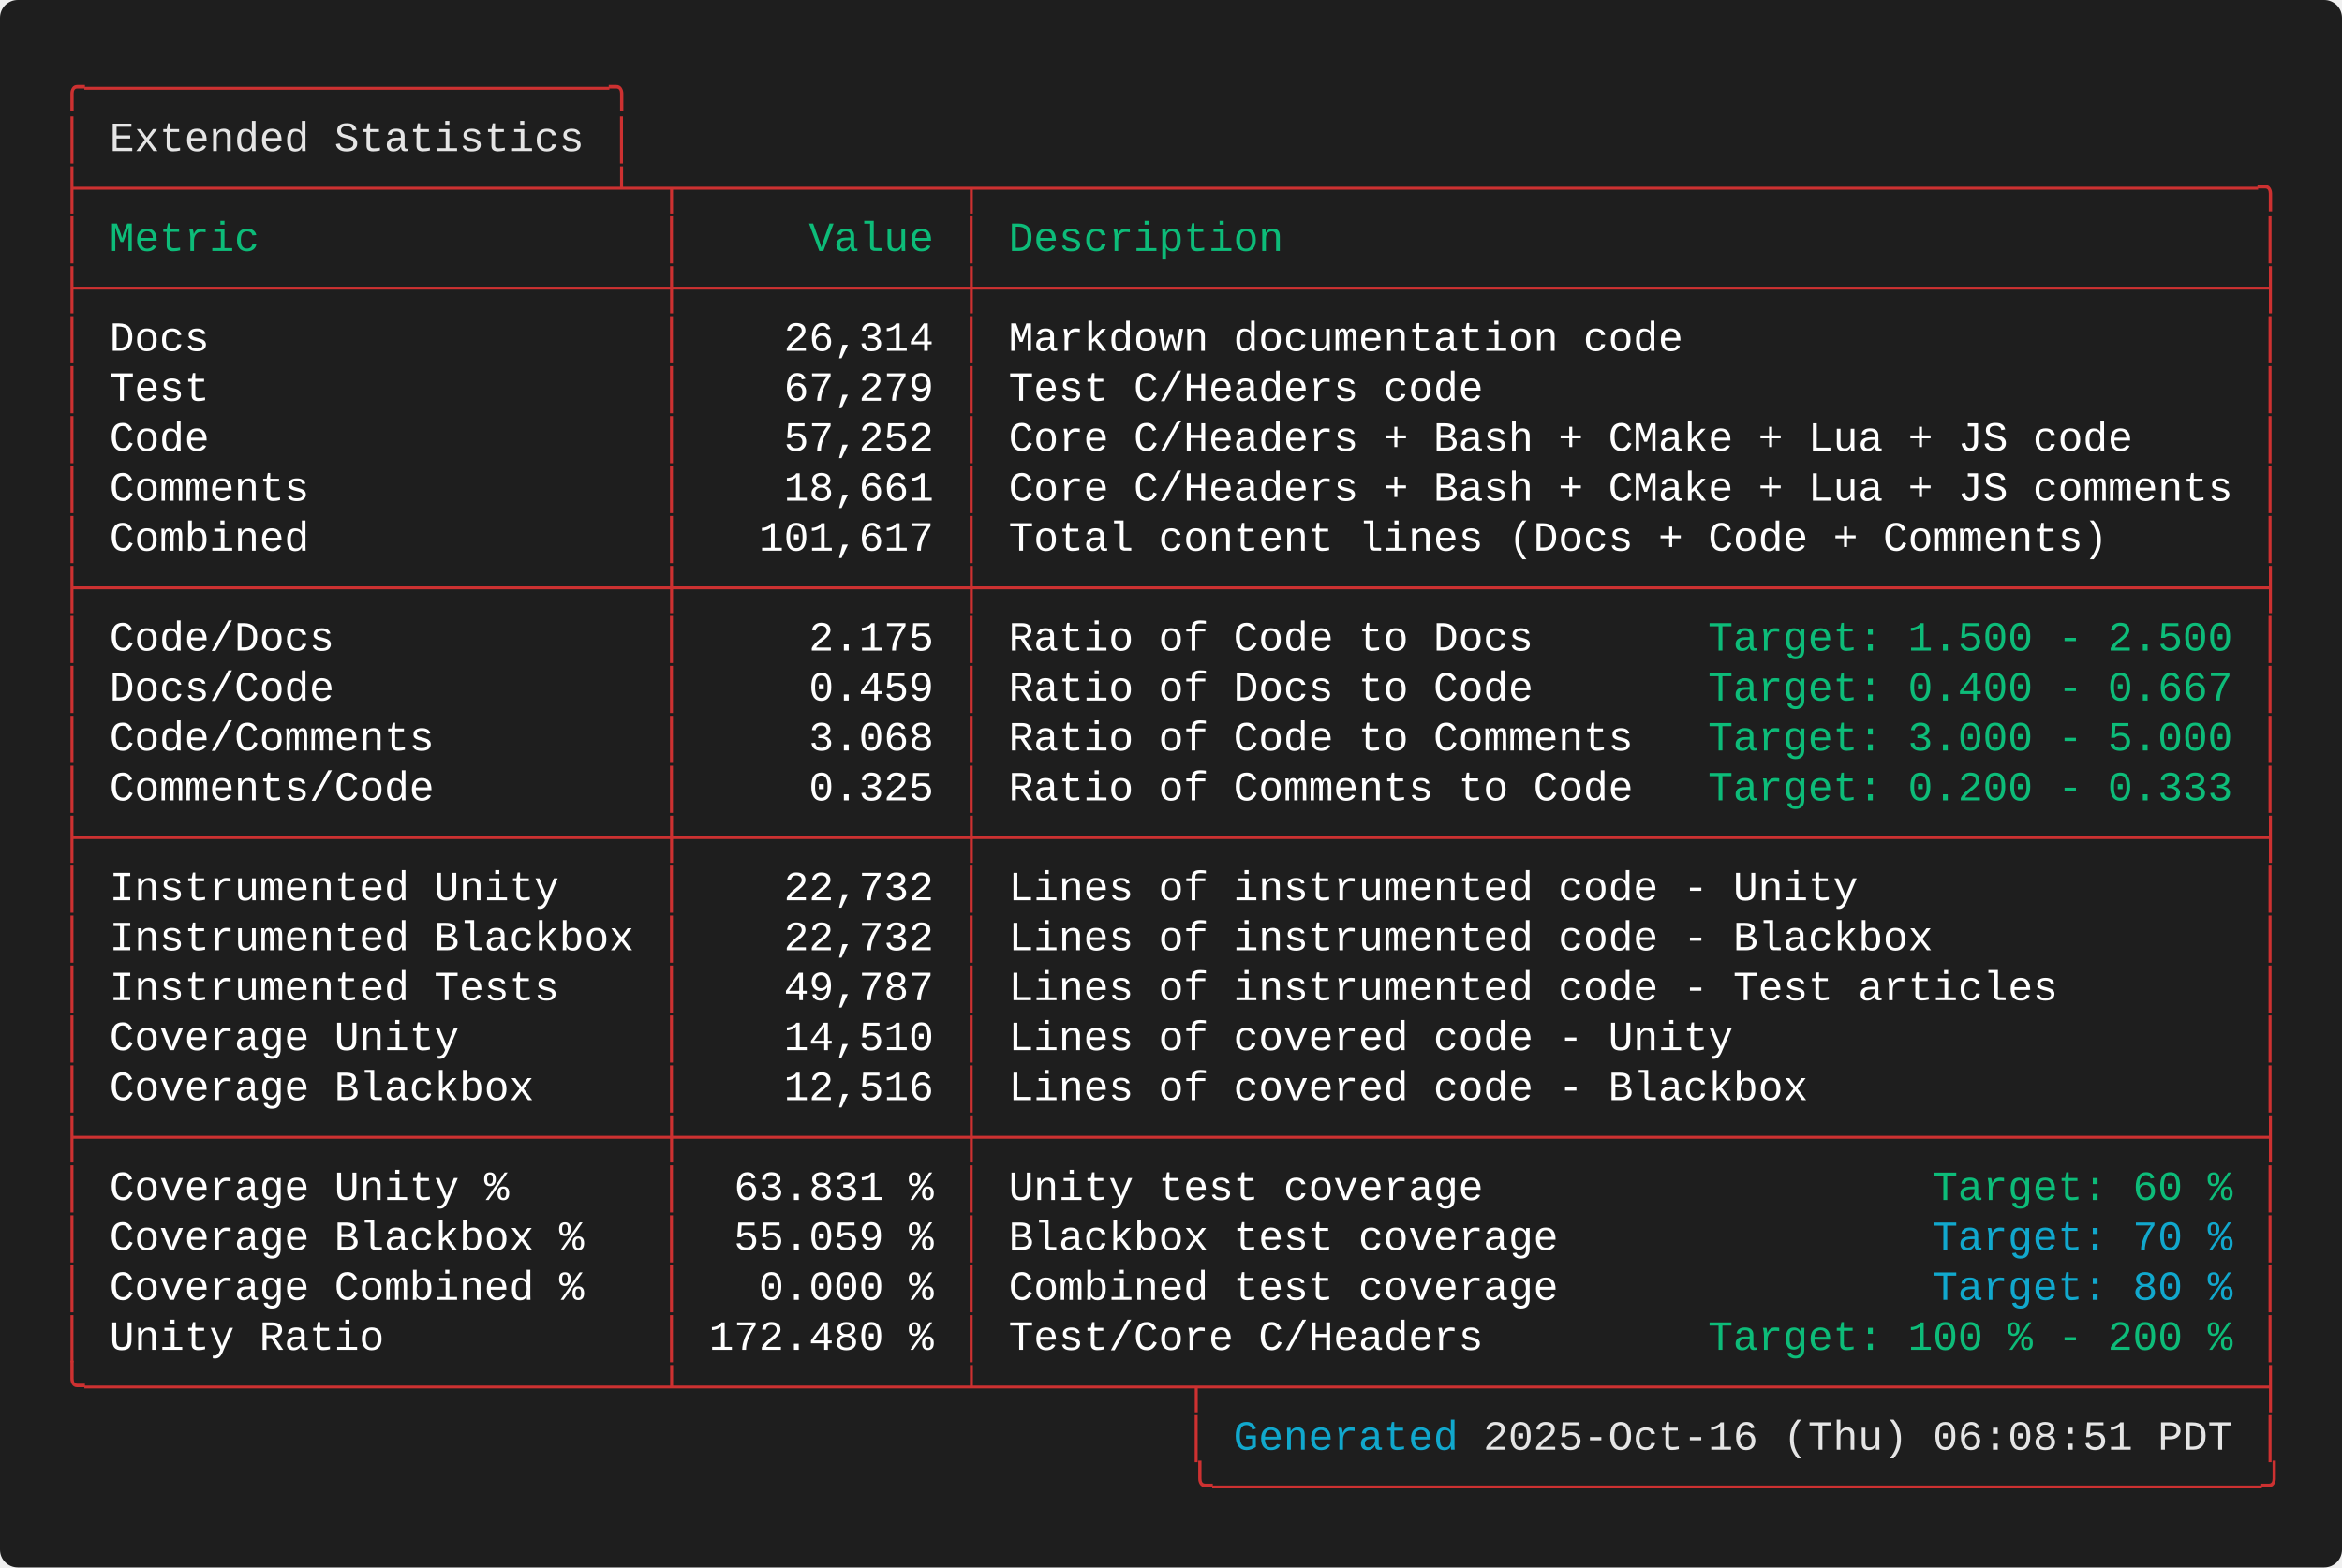
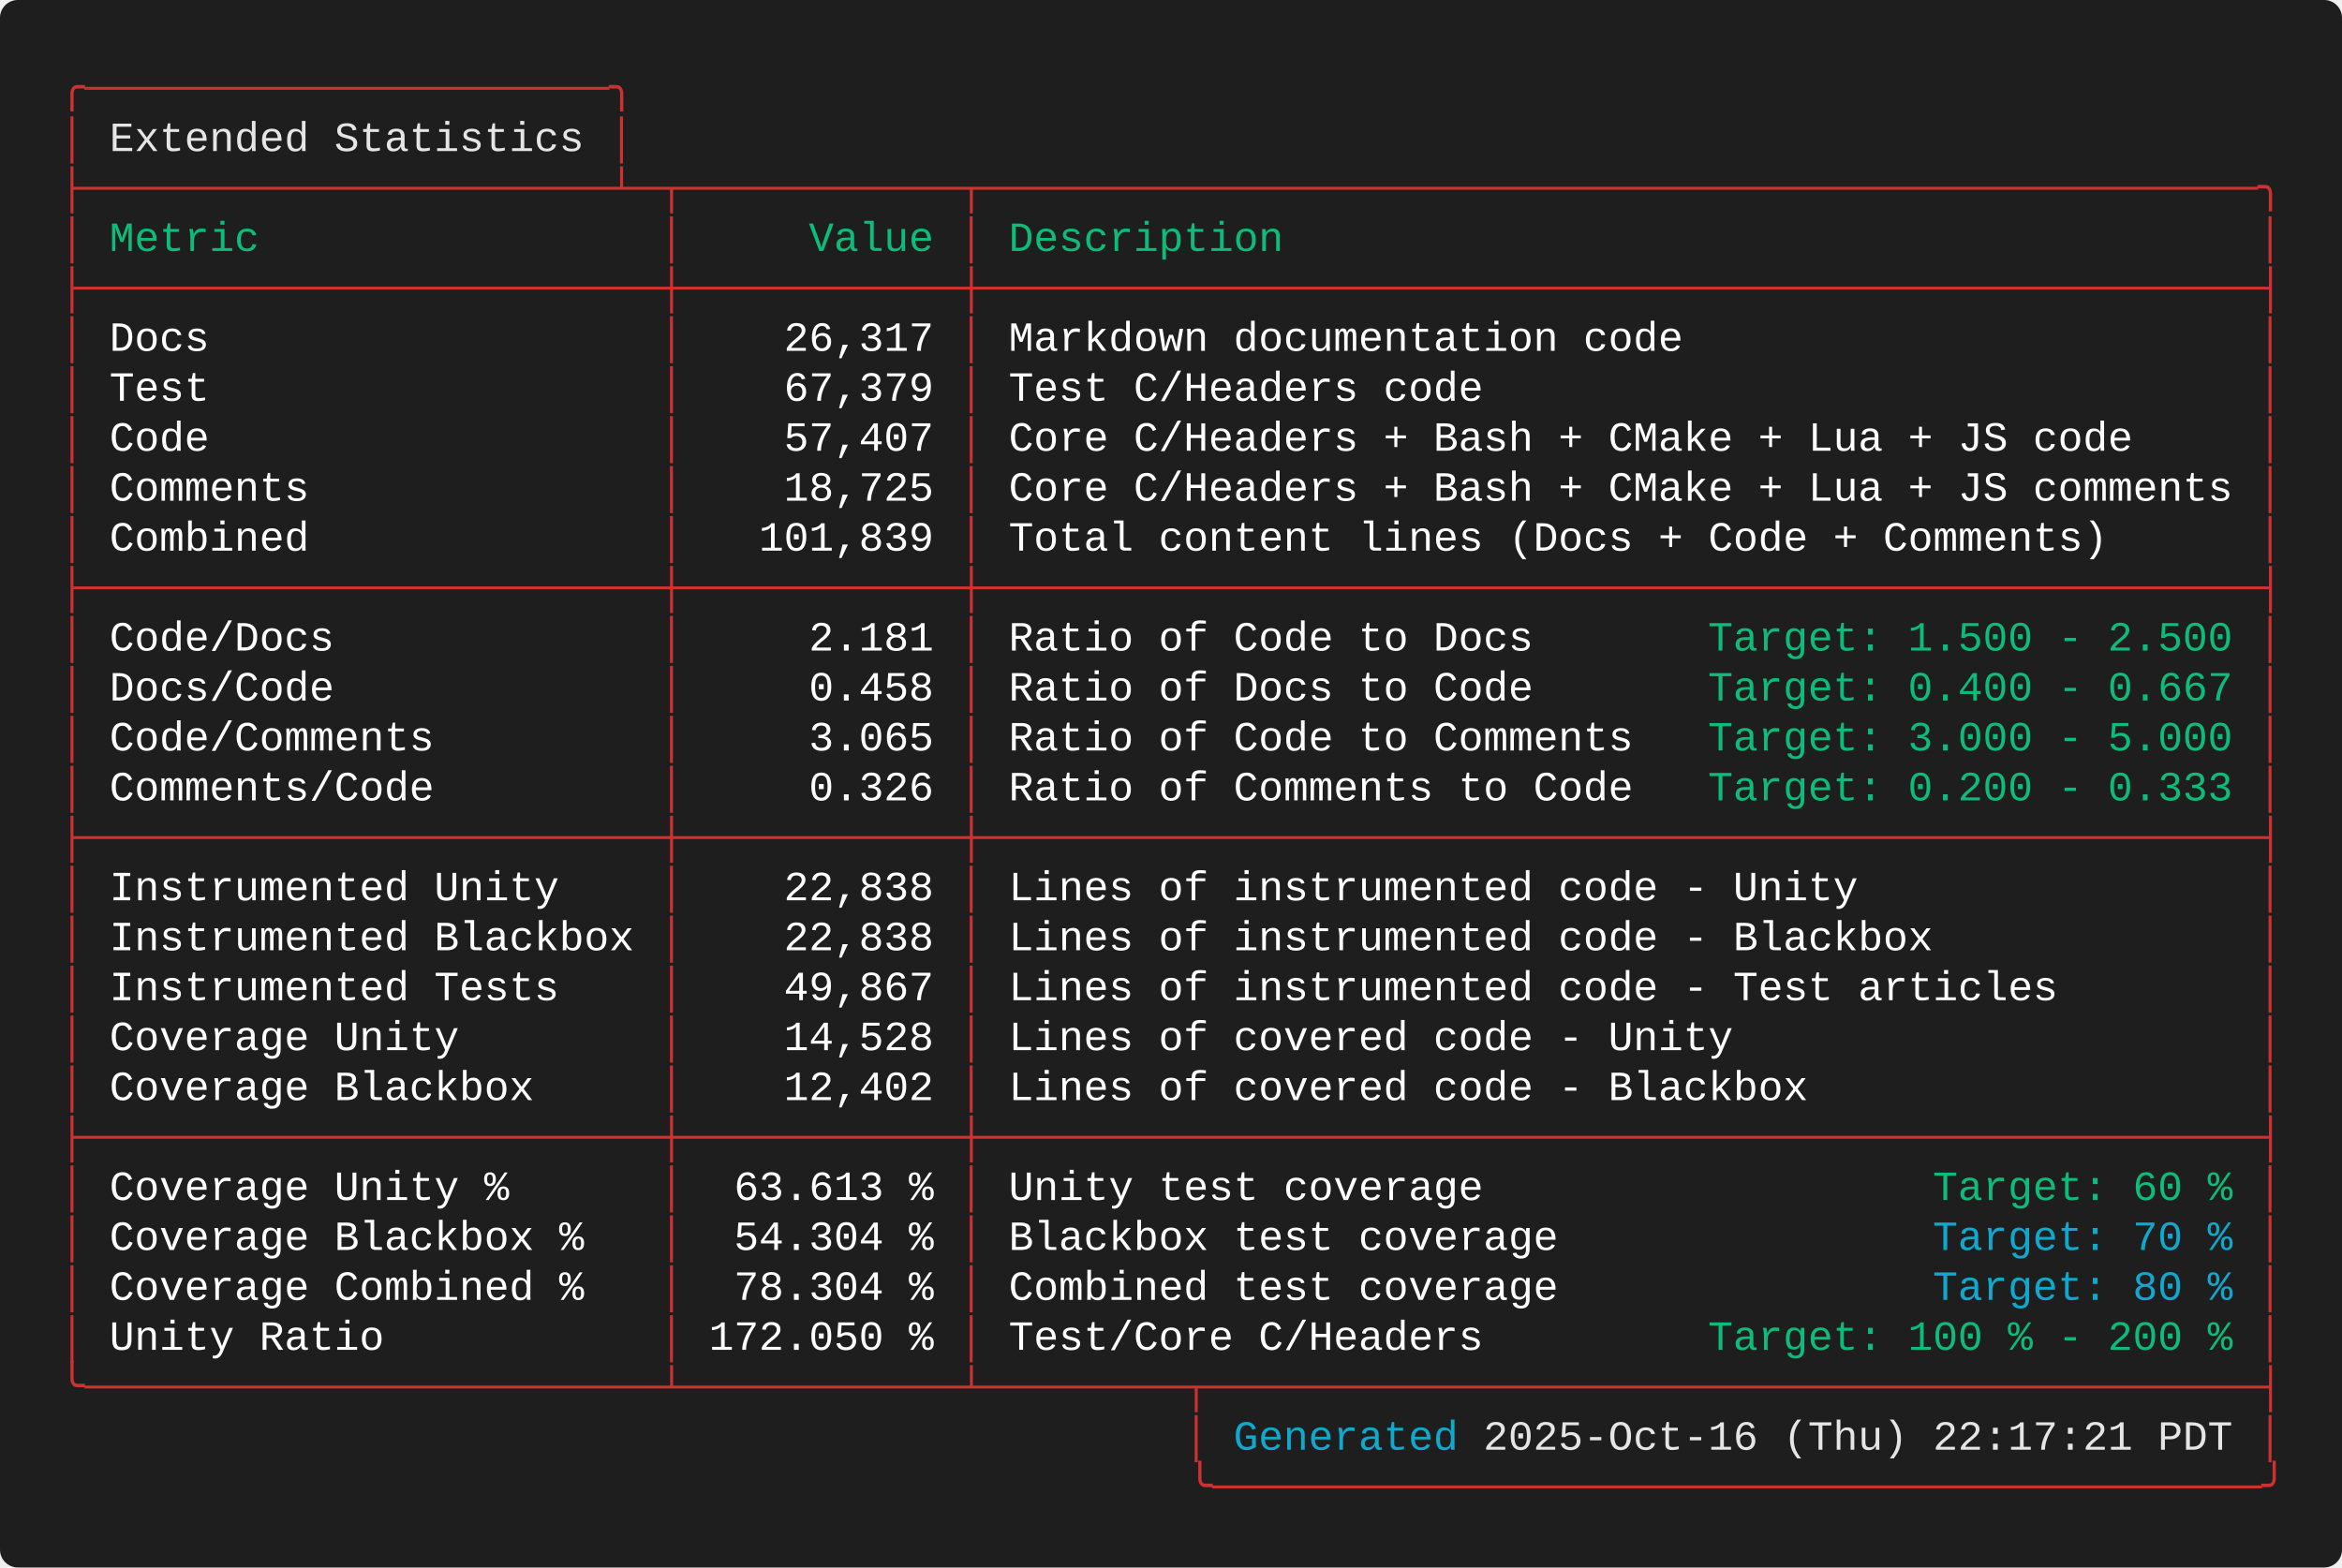
<svg xmlns="http://www.w3.org/2000/svg" width="787.60" height="527.20" viewBox="0 0 787.60 527.20">
  <defs>
    <style type="text/css">.terminal-text { font-family: 'Consolas', 'Consolas', 'Monaco', 'Courier New', monospace; }</style>
  </defs>
  <rect width="100%" height="100%" fill="#1e1e1e" rx="6" />
  <text x="20.00" y="34.00" font-size="14" class="terminal-text" xml:space="preserve" textLength="193.20" lengthAdjust="spacingAndGlyphs" fill="#cd3131">╭─────────────────────╮</text>
  <text x="20.00" y="50.80" font-size="14" class="terminal-text" xml:space="preserve" textLength="16.80" lengthAdjust="spacingAndGlyphs" fill="#cd3131">│ </text>
  <text x="36.80" y="50.80" font-size="14" class="terminal-text" xml:space="preserve" textLength="159.60" lengthAdjust="spacingAndGlyphs" fill="#e5e5e5">Extended Statistics</text>
  <text x="196.40" y="50.80" font-size="14" class="terminal-text" xml:space="preserve" textLength="8.40" lengthAdjust="spacingAndGlyphs" fill="#ffffff"> </text>
  <text x="204.80" y="50.80" font-size="14" class="terminal-text" xml:space="preserve" textLength="8.40" lengthAdjust="spacingAndGlyphs" fill="#cd3131">│</text>
  <text x="20.00" y="67.60" font-size="14" class="terminal-text" xml:space="preserve" textLength="747.60" lengthAdjust="spacingAndGlyphs" fill="#cd3131">├─────────────────────┴─┬───────────┬───────────────────────────────────────────────────╮</text>
  <text x="20.00" y="84.40" font-size="14" class="terminal-text" xml:space="preserve" textLength="8.40" lengthAdjust="spacingAndGlyphs" fill="#cd3131">│</text>
  <text x="28.40" y="84.40" font-size="14" class="terminal-text" xml:space="preserve" textLength="193.20" lengthAdjust="spacingAndGlyphs" fill="#0dbc79"> Metric                </text>
  <text x="221.60" y="84.40" font-size="14" class="terminal-text" xml:space="preserve" textLength="8.40" lengthAdjust="spacingAndGlyphs" fill="#cd3131">│</text>
  <text x="230.00" y="84.40" font-size="14" class="terminal-text" xml:space="preserve" textLength="92.40" lengthAdjust="spacingAndGlyphs" fill="#0dbc79">     Value </text>
  <text x="322.40" y="84.40" font-size="14" class="terminal-text" xml:space="preserve" textLength="8.40" lengthAdjust="spacingAndGlyphs" fill="#cd3131">│</text>
  <text x="330.80" y="84.40" font-size="14" class="terminal-text" xml:space="preserve" textLength="428.40" lengthAdjust="spacingAndGlyphs" fill="#0dbc79"> Description                                       </text>
  <text x="759.20" y="84.40" font-size="14" class="terminal-text" xml:space="preserve" textLength="8.40" lengthAdjust="spacingAndGlyphs" fill="#cd3131">│</text>
  <text x="20.00" y="101.20" font-size="14" class="terminal-text" xml:space="preserve" textLength="747.60" lengthAdjust="spacingAndGlyphs" fill="#cd3131">├───────────────────────┼───────────┼───────────────────────────────────────────────────┤</text>
  <text x="20.00" y="118.00" font-size="14" class="terminal-text" xml:space="preserve" textLength="8.40" lengthAdjust="spacingAndGlyphs" fill="#cd3131">│</text>
  <text x="28.40" y="118.00" font-size="14" class="terminal-text" xml:space="preserve" textLength="193.20" lengthAdjust="spacingAndGlyphs" fill="#ffffff"> Docs                  </text>
  <text x="221.60" y="118.00" font-size="14" class="terminal-text" xml:space="preserve" textLength="8.40" lengthAdjust="spacingAndGlyphs" fill="#cd3131">│</text>
-   <text x="230.00" y="118.00" font-size="14" class="terminal-text" xml:space="preserve" textLength="92.40" lengthAdjust="spacingAndGlyphs" fill="#ffffff">    26,314 </text>
+   <text x="230.00" y="118.00" font-size="14" class="terminal-text" xml:space="preserve" textLength="92.40" lengthAdjust="spacingAndGlyphs" fill="#ffffff">    26,317 </text>
  <text x="322.40" y="118.00" font-size="14" class="terminal-text" xml:space="preserve" textLength="8.40" lengthAdjust="spacingAndGlyphs" fill="#cd3131">│</text>
  <text x="330.80" y="118.00" font-size="14" class="terminal-text" xml:space="preserve" textLength="428.40" lengthAdjust="spacingAndGlyphs" fill="#ffffff"> Markdown documentation code                       </text>
  <text x="759.20" y="118.00" font-size="14" class="terminal-text" xml:space="preserve" textLength="8.40" lengthAdjust="spacingAndGlyphs" fill="#cd3131">│</text>
  <text x="20.00" y="134.80" font-size="14" class="terminal-text" xml:space="preserve" textLength="8.40" lengthAdjust="spacingAndGlyphs" fill="#cd3131">│</text>
  <text x="28.40" y="134.80" font-size="14" class="terminal-text" xml:space="preserve" textLength="193.20" lengthAdjust="spacingAndGlyphs" fill="#ffffff"> Test                  </text>
  <text x="221.60" y="134.80" font-size="14" class="terminal-text" xml:space="preserve" textLength="8.40" lengthAdjust="spacingAndGlyphs" fill="#cd3131">│</text>
-   <text x="230.00" y="134.80" font-size="14" class="terminal-text" xml:space="preserve" textLength="92.40" lengthAdjust="spacingAndGlyphs" fill="#ffffff">    67,279 </text>
+   <text x="230.00" y="134.80" font-size="14" class="terminal-text" xml:space="preserve" textLength="92.40" lengthAdjust="spacingAndGlyphs" fill="#ffffff">    67,379 </text>
  <text x="322.40" y="134.80" font-size="14" class="terminal-text" xml:space="preserve" textLength="8.40" lengthAdjust="spacingAndGlyphs" fill="#cd3131">│</text>
  <text x="330.80" y="134.80" font-size="14" class="terminal-text" xml:space="preserve" textLength="428.40" lengthAdjust="spacingAndGlyphs" fill="#ffffff"> Test C/Headers code                               </text>
  <text x="759.20" y="134.80" font-size="14" class="terminal-text" xml:space="preserve" textLength="8.40" lengthAdjust="spacingAndGlyphs" fill="#cd3131">│</text>
  <text x="20.00" y="151.60" font-size="14" class="terminal-text" xml:space="preserve" textLength="8.40" lengthAdjust="spacingAndGlyphs" fill="#cd3131">│</text>
  <text x="28.40" y="151.60" font-size="14" class="terminal-text" xml:space="preserve" textLength="193.20" lengthAdjust="spacingAndGlyphs" fill="#ffffff"> Code                  </text>
  <text x="221.60" y="151.60" font-size="14" class="terminal-text" xml:space="preserve" textLength="8.40" lengthAdjust="spacingAndGlyphs" fill="#cd3131">│</text>
-   <text x="230.00" y="151.60" font-size="14" class="terminal-text" xml:space="preserve" textLength="92.40" lengthAdjust="spacingAndGlyphs" fill="#ffffff">    57,252 </text>
+   <text x="230.00" y="151.60" font-size="14" class="terminal-text" xml:space="preserve" textLength="92.40" lengthAdjust="spacingAndGlyphs" fill="#ffffff">    57,407 </text>
  <text x="322.40" y="151.60" font-size="14" class="terminal-text" xml:space="preserve" textLength="8.40" lengthAdjust="spacingAndGlyphs" fill="#cd3131">│</text>
  <text x="330.80" y="151.60" font-size="14" class="terminal-text" xml:space="preserve" textLength="428.40" lengthAdjust="spacingAndGlyphs" fill="#ffffff"> Core C/Headers + Bash + CMake + Lua + JS code     </text>
  <text x="759.20" y="151.60" font-size="14" class="terminal-text" xml:space="preserve" textLength="8.40" lengthAdjust="spacingAndGlyphs" fill="#cd3131">│</text>
  <text x="20.00" y="168.40" font-size="14" class="terminal-text" xml:space="preserve" textLength="8.40" lengthAdjust="spacingAndGlyphs" fill="#cd3131">│</text>
  <text x="28.40" y="168.40" font-size="14" class="terminal-text" xml:space="preserve" textLength="193.20" lengthAdjust="spacingAndGlyphs" fill="#ffffff"> Comments              </text>
  <text x="221.60" y="168.40" font-size="14" class="terminal-text" xml:space="preserve" textLength="8.40" lengthAdjust="spacingAndGlyphs" fill="#cd3131">│</text>
-   <text x="230.00" y="168.40" font-size="14" class="terminal-text" xml:space="preserve" textLength="92.40" lengthAdjust="spacingAndGlyphs" fill="#ffffff">    18,661 </text>
+   <text x="230.00" y="168.40" font-size="14" class="terminal-text" xml:space="preserve" textLength="92.40" lengthAdjust="spacingAndGlyphs" fill="#ffffff">    18,725 </text>
  <text x="322.40" y="168.40" font-size="14" class="terminal-text" xml:space="preserve" textLength="8.40" lengthAdjust="spacingAndGlyphs" fill="#cd3131">│</text>
  <text x="330.80" y="168.40" font-size="14" class="terminal-text" xml:space="preserve" textLength="428.40" lengthAdjust="spacingAndGlyphs" fill="#ffffff"> Core C/Headers + Bash + CMake + Lua + JS comments </text>
  <text x="759.20" y="168.40" font-size="14" class="terminal-text" xml:space="preserve" textLength="8.40" lengthAdjust="spacingAndGlyphs" fill="#cd3131">│</text>
  <text x="20.00" y="185.20" font-size="14" class="terminal-text" xml:space="preserve" textLength="8.40" lengthAdjust="spacingAndGlyphs" fill="#cd3131">│</text>
  <text x="28.40" y="185.20" font-size="14" class="terminal-text" xml:space="preserve" textLength="193.20" lengthAdjust="spacingAndGlyphs" fill="#ffffff"> Combined              </text>
  <text x="221.60" y="185.20" font-size="14" class="terminal-text" xml:space="preserve" textLength="8.40" lengthAdjust="spacingAndGlyphs" fill="#cd3131">│</text>
-   <text x="230.00" y="185.20" font-size="14" class="terminal-text" xml:space="preserve" textLength="92.40" lengthAdjust="spacingAndGlyphs" fill="#ffffff">   101,617 </text>
+   <text x="230.00" y="185.20" font-size="14" class="terminal-text" xml:space="preserve" textLength="92.40" lengthAdjust="spacingAndGlyphs" fill="#ffffff">   101,839 </text>
  <text x="322.40" y="185.20" font-size="14" class="terminal-text" xml:space="preserve" textLength="8.40" lengthAdjust="spacingAndGlyphs" fill="#cd3131">│</text>
  <text x="330.80" y="185.20" font-size="14" class="terminal-text" xml:space="preserve" textLength="428.40" lengthAdjust="spacingAndGlyphs" fill="#ffffff"> Total content lines (Docs + Code + Comments)      </text>
  <text x="759.20" y="185.20" font-size="14" class="terminal-text" xml:space="preserve" textLength="8.40" lengthAdjust="spacingAndGlyphs" fill="#cd3131">│</text>
  <text x="20.00" y="202.00" font-size="14" class="terminal-text" xml:space="preserve" textLength="747.60" lengthAdjust="spacingAndGlyphs" fill="#cd3131">├───────────────────────┼───────────┼───────────────────────────────────────────────────┤</text>
  <text x="20.00" y="218.80" font-size="14" class="terminal-text" xml:space="preserve" textLength="8.40" lengthAdjust="spacingAndGlyphs" fill="#cd3131">│</text>
  <text x="28.40" y="218.80" font-size="14" class="terminal-text" xml:space="preserve" textLength="193.20" lengthAdjust="spacingAndGlyphs" fill="#ffffff"> Code/Docs             </text>
  <text x="221.60" y="218.80" font-size="14" class="terminal-text" xml:space="preserve" textLength="8.40" lengthAdjust="spacingAndGlyphs" fill="#cd3131">│</text>
-   <text x="230.00" y="218.80" font-size="14" class="terminal-text" xml:space="preserve" textLength="92.40" lengthAdjust="spacingAndGlyphs" fill="#ffffff">     2.175 </text>
+   <text x="230.00" y="218.80" font-size="14" class="terminal-text" xml:space="preserve" textLength="92.40" lengthAdjust="spacingAndGlyphs" fill="#ffffff">     2.181 </text>
  <text x="322.40" y="218.80" font-size="14" class="terminal-text" xml:space="preserve" textLength="8.40" lengthAdjust="spacingAndGlyphs" fill="#cd3131">│</text>
  <text x="330.80" y="218.80" font-size="14" class="terminal-text" xml:space="preserve" textLength="243.60" lengthAdjust="spacingAndGlyphs" fill="#ffffff"> Ratio of Code to Docs       </text>
  <text x="574.40" y="218.80" font-size="14" class="terminal-text" xml:space="preserve" textLength="176.40" lengthAdjust="spacingAndGlyphs" fill="#0dbc79">Target: 1.500 - 2.500</text>
  <text x="750.80" y="218.80" font-size="14" class="terminal-text" xml:space="preserve" textLength="8.40" lengthAdjust="spacingAndGlyphs" fill="#ffffff"> </text>
  <text x="759.20" y="218.80" font-size="14" class="terminal-text" xml:space="preserve" textLength="8.40" lengthAdjust="spacingAndGlyphs" fill="#cd3131">│</text>
  <text x="20.00" y="235.60" font-size="14" class="terminal-text" xml:space="preserve" textLength="8.40" lengthAdjust="spacingAndGlyphs" fill="#cd3131">│</text>
  <text x="28.40" y="235.60" font-size="14" class="terminal-text" xml:space="preserve" textLength="193.20" lengthAdjust="spacingAndGlyphs" fill="#ffffff"> Docs/Code             </text>
  <text x="221.60" y="235.60" font-size="14" class="terminal-text" xml:space="preserve" textLength="8.40" lengthAdjust="spacingAndGlyphs" fill="#cd3131">│</text>
-   <text x="230.00" y="235.60" font-size="14" class="terminal-text" xml:space="preserve" textLength="92.40" lengthAdjust="spacingAndGlyphs" fill="#ffffff">     0.459 </text>
+   <text x="230.00" y="235.60" font-size="14" class="terminal-text" xml:space="preserve" textLength="92.40" lengthAdjust="spacingAndGlyphs" fill="#ffffff">     0.458 </text>
  <text x="322.40" y="235.60" font-size="14" class="terminal-text" xml:space="preserve" textLength="8.40" lengthAdjust="spacingAndGlyphs" fill="#cd3131">│</text>
  <text x="330.80" y="235.60" font-size="14" class="terminal-text" xml:space="preserve" textLength="243.60" lengthAdjust="spacingAndGlyphs" fill="#ffffff"> Ratio of Docs to Code       </text>
  <text x="574.40" y="235.60" font-size="14" class="terminal-text" xml:space="preserve" textLength="176.40" lengthAdjust="spacingAndGlyphs" fill="#0dbc79">Target: 0.400 - 0.667</text>
  <text x="750.80" y="235.60" font-size="14" class="terminal-text" xml:space="preserve" textLength="8.40" lengthAdjust="spacingAndGlyphs" fill="#ffffff"> </text>
  <text x="759.20" y="235.60" font-size="14" class="terminal-text" xml:space="preserve" textLength="8.40" lengthAdjust="spacingAndGlyphs" fill="#cd3131">│</text>
  <text x="20.00" y="252.40" font-size="14" class="terminal-text" xml:space="preserve" textLength="8.40" lengthAdjust="spacingAndGlyphs" fill="#cd3131">│</text>
  <text x="28.40" y="252.40" font-size="14" class="terminal-text" xml:space="preserve" textLength="193.20" lengthAdjust="spacingAndGlyphs" fill="#ffffff"> Code/Comments         </text>
  <text x="221.60" y="252.40" font-size="14" class="terminal-text" xml:space="preserve" textLength="8.40" lengthAdjust="spacingAndGlyphs" fill="#cd3131">│</text>
-   <text x="230.00" y="252.40" font-size="14" class="terminal-text" xml:space="preserve" textLength="92.40" lengthAdjust="spacingAndGlyphs" fill="#ffffff">     3.068 </text>
+   <text x="230.00" y="252.40" font-size="14" class="terminal-text" xml:space="preserve" textLength="92.40" lengthAdjust="spacingAndGlyphs" fill="#ffffff">     3.065 </text>
  <text x="322.40" y="252.40" font-size="14" class="terminal-text" xml:space="preserve" textLength="8.40" lengthAdjust="spacingAndGlyphs" fill="#cd3131">│</text>
  <text x="330.80" y="252.40" font-size="14" class="terminal-text" xml:space="preserve" textLength="243.60" lengthAdjust="spacingAndGlyphs" fill="#ffffff"> Ratio of Code to Comments   </text>
  <text x="574.40" y="252.40" font-size="14" class="terminal-text" xml:space="preserve" textLength="176.40" lengthAdjust="spacingAndGlyphs" fill="#0dbc79">Target: 3.000 - 5.000</text>
  <text x="750.80" y="252.40" font-size="14" class="terminal-text" xml:space="preserve" textLength="8.40" lengthAdjust="spacingAndGlyphs" fill="#ffffff"> </text>
  <text x="759.20" y="252.40" font-size="14" class="terminal-text" xml:space="preserve" textLength="8.40" lengthAdjust="spacingAndGlyphs" fill="#cd3131">│</text>
  <text x="20.00" y="269.20" font-size="14" class="terminal-text" xml:space="preserve" textLength="8.40" lengthAdjust="spacingAndGlyphs" fill="#cd3131">│</text>
  <text x="28.40" y="269.20" font-size="14" class="terminal-text" xml:space="preserve" textLength="193.20" lengthAdjust="spacingAndGlyphs" fill="#ffffff"> Comments/Code         </text>
  <text x="221.60" y="269.20" font-size="14" class="terminal-text" xml:space="preserve" textLength="8.40" lengthAdjust="spacingAndGlyphs" fill="#cd3131">│</text>
-   <text x="230.00" y="269.20" font-size="14" class="terminal-text" xml:space="preserve" textLength="92.40" lengthAdjust="spacingAndGlyphs" fill="#ffffff">     0.325 </text>
+   <text x="230.00" y="269.20" font-size="14" class="terminal-text" xml:space="preserve" textLength="92.40" lengthAdjust="spacingAndGlyphs" fill="#ffffff">     0.326 </text>
  <text x="322.40" y="269.20" font-size="14" class="terminal-text" xml:space="preserve" textLength="8.40" lengthAdjust="spacingAndGlyphs" fill="#cd3131">│</text>
  <text x="330.80" y="269.20" font-size="14" class="terminal-text" xml:space="preserve" textLength="243.60" lengthAdjust="spacingAndGlyphs" fill="#ffffff"> Ratio of Comments to Code   </text>
  <text x="574.40" y="269.20" font-size="14" class="terminal-text" xml:space="preserve" textLength="176.40" lengthAdjust="spacingAndGlyphs" fill="#0dbc79">Target: 0.200 - 0.333</text>
  <text x="750.80" y="269.20" font-size="14" class="terminal-text" xml:space="preserve" textLength="8.40" lengthAdjust="spacingAndGlyphs" fill="#ffffff"> </text>
  <text x="759.20" y="269.20" font-size="14" class="terminal-text" xml:space="preserve" textLength="8.40" lengthAdjust="spacingAndGlyphs" fill="#cd3131">│</text>
  <text x="20.00" y="286.00" font-size="14" class="terminal-text" xml:space="preserve" textLength="747.60" lengthAdjust="spacingAndGlyphs" fill="#cd3131">├───────────────────────┼───────────┼───────────────────────────────────────────────────┤</text>
  <text x="20.00" y="302.80" font-size="14" class="terminal-text" xml:space="preserve" textLength="8.40" lengthAdjust="spacingAndGlyphs" fill="#cd3131">│</text>
  <text x="28.40" y="302.80" font-size="14" class="terminal-text" xml:space="preserve" textLength="193.20" lengthAdjust="spacingAndGlyphs" fill="#ffffff"> Instrumented Unity    </text>
  <text x="221.60" y="302.80" font-size="14" class="terminal-text" xml:space="preserve" textLength="8.40" lengthAdjust="spacingAndGlyphs" fill="#cd3131">│</text>
-   <text x="230.00" y="302.80" font-size="14" class="terminal-text" xml:space="preserve" textLength="92.40" lengthAdjust="spacingAndGlyphs" fill="#ffffff">    22,732 </text>
+   <text x="230.00" y="302.80" font-size="14" class="terminal-text" xml:space="preserve" textLength="92.40" lengthAdjust="spacingAndGlyphs" fill="#ffffff">    22,838 </text>
  <text x="322.40" y="302.80" font-size="14" class="terminal-text" xml:space="preserve" textLength="8.40" lengthAdjust="spacingAndGlyphs" fill="#cd3131">│</text>
  <text x="330.80" y="302.80" font-size="14" class="terminal-text" xml:space="preserve" textLength="428.40" lengthAdjust="spacingAndGlyphs" fill="#ffffff"> Lines of instrumented code - Unity                </text>
  <text x="759.20" y="302.80" font-size="14" class="terminal-text" xml:space="preserve" textLength="8.40" lengthAdjust="spacingAndGlyphs" fill="#cd3131">│</text>
  <text x="20.00" y="319.60" font-size="14" class="terminal-text" xml:space="preserve" textLength="8.40" lengthAdjust="spacingAndGlyphs" fill="#cd3131">│</text>
  <text x="28.40" y="319.60" font-size="14" class="terminal-text" xml:space="preserve" textLength="193.20" lengthAdjust="spacingAndGlyphs" fill="#ffffff"> Instrumented Blackbox </text>
  <text x="221.60" y="319.60" font-size="14" class="terminal-text" xml:space="preserve" textLength="8.40" lengthAdjust="spacingAndGlyphs" fill="#cd3131">│</text>
-   <text x="230.00" y="319.60" font-size="14" class="terminal-text" xml:space="preserve" textLength="92.40" lengthAdjust="spacingAndGlyphs" fill="#ffffff">    22,732 </text>
+   <text x="230.00" y="319.60" font-size="14" class="terminal-text" xml:space="preserve" textLength="92.40" lengthAdjust="spacingAndGlyphs" fill="#ffffff">    22,838 </text>
  <text x="322.40" y="319.60" font-size="14" class="terminal-text" xml:space="preserve" textLength="8.40" lengthAdjust="spacingAndGlyphs" fill="#cd3131">│</text>
  <text x="330.80" y="319.60" font-size="14" class="terminal-text" xml:space="preserve" textLength="428.40" lengthAdjust="spacingAndGlyphs" fill="#ffffff"> Lines of instrumented code - Blackbox             </text>
  <text x="759.20" y="319.60" font-size="14" class="terminal-text" xml:space="preserve" textLength="8.40" lengthAdjust="spacingAndGlyphs" fill="#cd3131">│</text>
  <text x="20.00" y="336.40" font-size="14" class="terminal-text" xml:space="preserve" textLength="8.40" lengthAdjust="spacingAndGlyphs" fill="#cd3131">│</text>
  <text x="28.40" y="336.40" font-size="14" class="terminal-text" xml:space="preserve" textLength="193.20" lengthAdjust="spacingAndGlyphs" fill="#ffffff"> Instrumented Tests    </text>
  <text x="221.60" y="336.40" font-size="14" class="terminal-text" xml:space="preserve" textLength="8.40" lengthAdjust="spacingAndGlyphs" fill="#cd3131">│</text>
-   <text x="230.00" y="336.40" font-size="14" class="terminal-text" xml:space="preserve" textLength="92.40" lengthAdjust="spacingAndGlyphs" fill="#ffffff">    49,787 </text>
+   <text x="230.00" y="336.40" font-size="14" class="terminal-text" xml:space="preserve" textLength="92.40" lengthAdjust="spacingAndGlyphs" fill="#ffffff">    49,867 </text>
  <text x="322.40" y="336.40" font-size="14" class="terminal-text" xml:space="preserve" textLength="8.40" lengthAdjust="spacingAndGlyphs" fill="#cd3131">│</text>
  <text x="330.80" y="336.40" font-size="14" class="terminal-text" xml:space="preserve" textLength="428.40" lengthAdjust="spacingAndGlyphs" fill="#ffffff"> Lines of instrumented code - Test articles        </text>
  <text x="759.20" y="336.40" font-size="14" class="terminal-text" xml:space="preserve" textLength="8.40" lengthAdjust="spacingAndGlyphs" fill="#cd3131">│</text>
  <text x="20.00" y="353.20" font-size="14" class="terminal-text" xml:space="preserve" textLength="8.40" lengthAdjust="spacingAndGlyphs" fill="#cd3131">│</text>
  <text x="28.40" y="353.20" font-size="14" class="terminal-text" xml:space="preserve" textLength="193.20" lengthAdjust="spacingAndGlyphs" fill="#ffffff"> Coverage Unity        </text>
  <text x="221.60" y="353.20" font-size="14" class="terminal-text" xml:space="preserve" textLength="8.40" lengthAdjust="spacingAndGlyphs" fill="#cd3131">│</text>
-   <text x="230.00" y="353.20" font-size="14" class="terminal-text" xml:space="preserve" textLength="92.40" lengthAdjust="spacingAndGlyphs" fill="#ffffff">    14,510 </text>
+   <text x="230.00" y="353.20" font-size="14" class="terminal-text" xml:space="preserve" textLength="92.40" lengthAdjust="spacingAndGlyphs" fill="#ffffff">    14,528 </text>
  <text x="322.40" y="353.20" font-size="14" class="terminal-text" xml:space="preserve" textLength="8.40" lengthAdjust="spacingAndGlyphs" fill="#cd3131">│</text>
  <text x="330.80" y="353.20" font-size="14" class="terminal-text" xml:space="preserve" textLength="428.40" lengthAdjust="spacingAndGlyphs" fill="#ffffff"> Lines of covered code - Unity                     </text>
  <text x="759.20" y="353.20" font-size="14" class="terminal-text" xml:space="preserve" textLength="8.40" lengthAdjust="spacingAndGlyphs" fill="#cd3131">│</text>
  <text x="20.00" y="370.00" font-size="14" class="terminal-text" xml:space="preserve" textLength="8.40" lengthAdjust="spacingAndGlyphs" fill="#cd3131">│</text>
  <text x="28.40" y="370.00" font-size="14" class="terminal-text" xml:space="preserve" textLength="193.20" lengthAdjust="spacingAndGlyphs" fill="#ffffff"> Coverage Blackbox     </text>
  <text x="221.60" y="370.00" font-size="14" class="terminal-text" xml:space="preserve" textLength="8.40" lengthAdjust="spacingAndGlyphs" fill="#cd3131">│</text>
-   <text x="230.00" y="370.00" font-size="14" class="terminal-text" xml:space="preserve" textLength="92.40" lengthAdjust="spacingAndGlyphs" fill="#ffffff">    12,516 </text>
+   <text x="230.00" y="370.00" font-size="14" class="terminal-text" xml:space="preserve" textLength="92.40" lengthAdjust="spacingAndGlyphs" fill="#ffffff">    12,402 </text>
  <text x="322.40" y="370.00" font-size="14" class="terminal-text" xml:space="preserve" textLength="8.40" lengthAdjust="spacingAndGlyphs" fill="#cd3131">│</text>
  <text x="330.80" y="370.00" font-size="14" class="terminal-text" xml:space="preserve" textLength="428.40" lengthAdjust="spacingAndGlyphs" fill="#ffffff"> Lines of covered code - Blackbox                  </text>
  <text x="759.20" y="370.00" font-size="14" class="terminal-text" xml:space="preserve" textLength="8.40" lengthAdjust="spacingAndGlyphs" fill="#cd3131">│</text>
  <text x="20.00" y="386.80" font-size="14" class="terminal-text" xml:space="preserve" textLength="747.60" lengthAdjust="spacingAndGlyphs" fill="#cd3131">├───────────────────────┼───────────┼───────────────────────────────────────────────────┤</text>
  <text x="20.00" y="403.60" font-size="14" class="terminal-text" xml:space="preserve" textLength="8.40" lengthAdjust="spacingAndGlyphs" fill="#cd3131">│</text>
  <text x="28.40" y="403.60" font-size="14" class="terminal-text" xml:space="preserve" textLength="193.20" lengthAdjust="spacingAndGlyphs" fill="#ffffff"> Coverage Unity %      </text>
  <text x="221.60" y="403.60" font-size="14" class="terminal-text" xml:space="preserve" textLength="8.40" lengthAdjust="spacingAndGlyphs" fill="#cd3131">│</text>
-   <text x="230.00" y="403.60" font-size="14" class="terminal-text" xml:space="preserve" textLength="92.40" lengthAdjust="spacingAndGlyphs" fill="#ffffff">  63.831 % </text>
+   <text x="230.00" y="403.60" font-size="14" class="terminal-text" xml:space="preserve" textLength="92.40" lengthAdjust="spacingAndGlyphs" fill="#ffffff">  63.613 % </text>
  <text x="322.40" y="403.60" font-size="14" class="terminal-text" xml:space="preserve" textLength="8.40" lengthAdjust="spacingAndGlyphs" fill="#cd3131">│</text>
  <text x="330.80" y="403.60" font-size="14" class="terminal-text" xml:space="preserve" textLength="319.20" lengthAdjust="spacingAndGlyphs" fill="#ffffff"> Unity test coverage                  </text>
  <text x="650.00" y="403.60" font-size="14" class="terminal-text" xml:space="preserve" textLength="100.80" lengthAdjust="spacingAndGlyphs" fill="#0dbc79">Target: 60 %</text>
  <text x="750.80" y="403.60" font-size="14" class="terminal-text" xml:space="preserve" textLength="8.40" lengthAdjust="spacingAndGlyphs" fill="#ffffff"> </text>
  <text x="759.20" y="403.60" font-size="14" class="terminal-text" xml:space="preserve" textLength="8.40" lengthAdjust="spacingAndGlyphs" fill="#cd3131">│</text>
  <text x="20.00" y="420.40" font-size="14" class="terminal-text" xml:space="preserve" textLength="8.40" lengthAdjust="spacingAndGlyphs" fill="#cd3131">│</text>
  <text x="28.40" y="420.40" font-size="14" class="terminal-text" xml:space="preserve" textLength="193.20" lengthAdjust="spacingAndGlyphs" fill="#ffffff"> Coverage Blackbox %   </text>
  <text x="221.60" y="420.40" font-size="14" class="terminal-text" xml:space="preserve" textLength="8.40" lengthAdjust="spacingAndGlyphs" fill="#cd3131">│</text>
-   <text x="230.00" y="420.40" font-size="14" class="terminal-text" xml:space="preserve" textLength="92.40" lengthAdjust="spacingAndGlyphs" fill="#ffffff">  55.059 % </text>
+   <text x="230.00" y="420.40" font-size="14" class="terminal-text" xml:space="preserve" textLength="92.40" lengthAdjust="spacingAndGlyphs" fill="#ffffff">  54.304 % </text>
  <text x="322.40" y="420.40" font-size="14" class="terminal-text" xml:space="preserve" textLength="8.40" lengthAdjust="spacingAndGlyphs" fill="#cd3131">│</text>
  <text x="330.80" y="420.40" font-size="14" class="terminal-text" xml:space="preserve" textLength="319.20" lengthAdjust="spacingAndGlyphs" fill="#ffffff"> Blackbox test coverage               </text>
  <text x="650.00" y="420.40" font-size="14" class="terminal-text" xml:space="preserve" textLength="100.80" lengthAdjust="spacingAndGlyphs" fill="#11a8cd">Target: 70 %</text>
  <text x="750.80" y="420.40" font-size="14" class="terminal-text" xml:space="preserve" textLength="8.40" lengthAdjust="spacingAndGlyphs" fill="#ffffff"> </text>
  <text x="759.20" y="420.40" font-size="14" class="terminal-text" xml:space="preserve" textLength="8.40" lengthAdjust="spacingAndGlyphs" fill="#cd3131">│</text>
  <text x="20.00" y="437.20" font-size="14" class="terminal-text" xml:space="preserve" textLength="8.40" lengthAdjust="spacingAndGlyphs" fill="#cd3131">│</text>
  <text x="28.40" y="437.20" font-size="14" class="terminal-text" xml:space="preserve" textLength="193.20" lengthAdjust="spacingAndGlyphs" fill="#ffffff"> Coverage Combined %   </text>
  <text x="221.60" y="437.20" font-size="14" class="terminal-text" xml:space="preserve" textLength="8.40" lengthAdjust="spacingAndGlyphs" fill="#cd3131">│</text>
-   <text x="230.00" y="437.20" font-size="14" class="terminal-text" xml:space="preserve" textLength="92.40" lengthAdjust="spacingAndGlyphs" fill="#ffffff">   0.000 % </text>
+   <text x="230.00" y="437.20" font-size="14" class="terminal-text" xml:space="preserve" textLength="92.40" lengthAdjust="spacingAndGlyphs" fill="#ffffff">  78.304 % </text>
  <text x="322.40" y="437.20" font-size="14" class="terminal-text" xml:space="preserve" textLength="8.40" lengthAdjust="spacingAndGlyphs" fill="#cd3131">│</text>
  <text x="330.80" y="437.20" font-size="14" class="terminal-text" xml:space="preserve" textLength="319.20" lengthAdjust="spacingAndGlyphs" fill="#ffffff"> Combined test coverage               </text>
  <text x="650.00" y="437.20" font-size="14" class="terminal-text" xml:space="preserve" textLength="100.80" lengthAdjust="spacingAndGlyphs" fill="#11a8cd">Target: 80 %</text>
  <text x="750.80" y="437.20" font-size="14" class="terminal-text" xml:space="preserve" textLength="8.40" lengthAdjust="spacingAndGlyphs" fill="#ffffff"> </text>
  <text x="759.20" y="437.20" font-size="14" class="terminal-text" xml:space="preserve" textLength="8.40" lengthAdjust="spacingAndGlyphs" fill="#cd3131">│</text>
  <text x="20.00" y="454.00" font-size="14" class="terminal-text" xml:space="preserve" textLength="8.40" lengthAdjust="spacingAndGlyphs" fill="#cd3131">│</text>
  <text x="28.40" y="454.00" font-size="14" class="terminal-text" xml:space="preserve" textLength="193.20" lengthAdjust="spacingAndGlyphs" fill="#ffffff"> Unity Ratio           </text>
  <text x="221.60" y="454.00" font-size="14" class="terminal-text" xml:space="preserve" textLength="8.40" lengthAdjust="spacingAndGlyphs" fill="#cd3131">│</text>
-   <text x="230.00" y="454.00" font-size="14" class="terminal-text" xml:space="preserve" textLength="92.40" lengthAdjust="spacingAndGlyphs" fill="#ffffff"> 172.480 % </text>
+   <text x="230.00" y="454.00" font-size="14" class="terminal-text" xml:space="preserve" textLength="92.40" lengthAdjust="spacingAndGlyphs" fill="#ffffff"> 172.050 % </text>
  <text x="322.40" y="454.00" font-size="14" class="terminal-text" xml:space="preserve" textLength="8.40" lengthAdjust="spacingAndGlyphs" fill="#cd3131">│</text>
  <text x="330.80" y="454.00" font-size="14" class="terminal-text" xml:space="preserve" textLength="243.60" lengthAdjust="spacingAndGlyphs" fill="#ffffff"> Test/Core C/Headers         </text>
  <text x="574.40" y="454.00" font-size="14" class="terminal-text" xml:space="preserve" textLength="176.40" lengthAdjust="spacingAndGlyphs" fill="#0dbc79">Target: 100 % - 200 %</text>
  <text x="750.80" y="454.00" font-size="14" class="terminal-text" xml:space="preserve" textLength="8.40" lengthAdjust="spacingAndGlyphs" fill="#ffffff"> </text>
  <text x="759.20" y="454.00" font-size="14" class="terminal-text" xml:space="preserve" textLength="8.40" lengthAdjust="spacingAndGlyphs" fill="#cd3131">│</text>
  <text x="20.00" y="470.80" font-size="14" class="terminal-text" xml:space="preserve" textLength="747.60" lengthAdjust="spacingAndGlyphs" fill="#cd3131">╰───────────────────────┴───────────┴────────┬──────────────────────────────────────────┤</text>
  <text x="20.00" y="487.60" font-size="14" class="terminal-text" xml:space="preserve" textLength="394.80" lengthAdjust="spacingAndGlyphs" fill="#cd3131">                                             │ </text>
  <text x="414.80" y="487.60" font-size="14" class="terminal-text" xml:space="preserve" textLength="75.60" lengthAdjust="spacingAndGlyphs" fill="#11a8cd">Generated</text>
-   <text x="490.40" y="487.60" font-size="14" class="terminal-text" xml:space="preserve" textLength="260.40" lengthAdjust="spacingAndGlyphs" fill="#e5e5e5"> 2025-Oct-16 (Thu) 06:08:51 PDT</text>
+   <text x="490.40" y="487.60" font-size="14" class="terminal-text" xml:space="preserve" textLength="260.40" lengthAdjust="spacingAndGlyphs" fill="#e5e5e5"> 2025-Oct-16 (Thu) 22:17:21 PDT</text>
  <text x="750.80" y="487.60" font-size="14" class="terminal-text" xml:space="preserve" textLength="8.40" lengthAdjust="spacingAndGlyphs" fill="#ffffff"> </text>
  <text x="759.20" y="487.60" font-size="14" class="terminal-text" xml:space="preserve" textLength="8.40" lengthAdjust="spacingAndGlyphs" fill="#cd3131">│</text>
  <text x="20.00" y="504.40" font-size="14" class="terminal-text" xml:space="preserve" textLength="747.60" lengthAdjust="spacingAndGlyphs" fill="#cd3131">                                             ╰──────────────────────────────────────────╯</text>
</svg>
